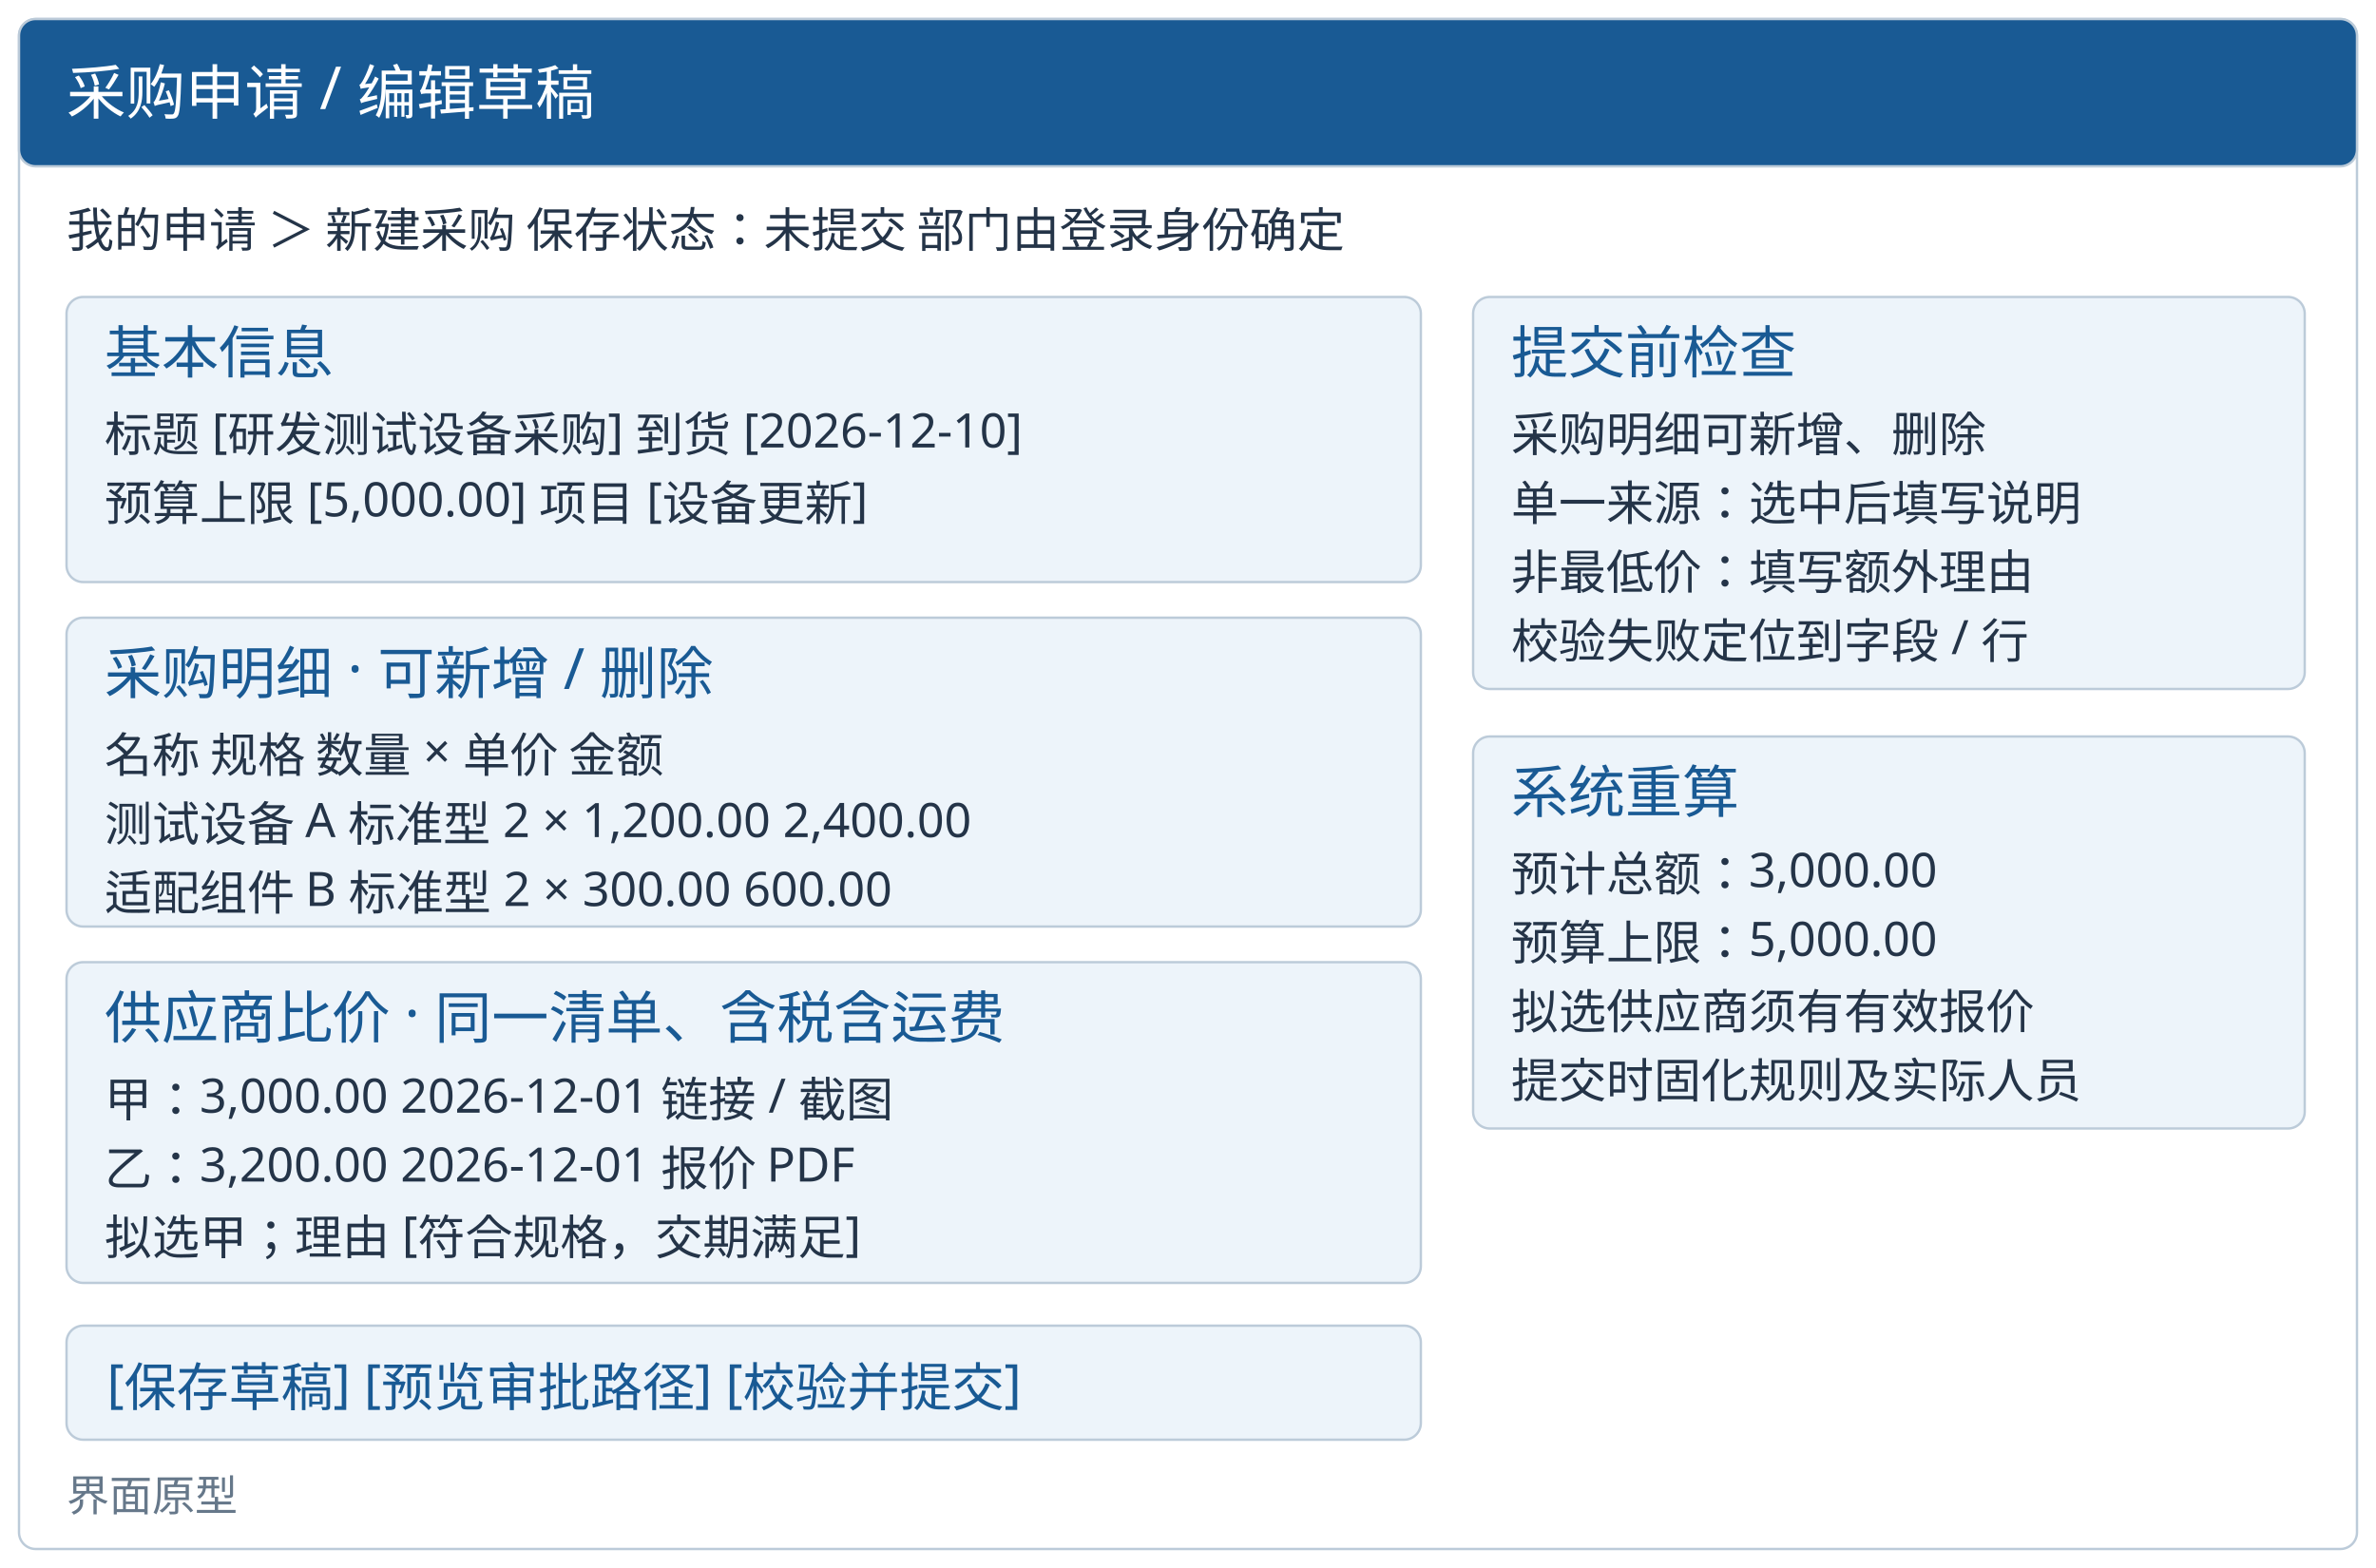
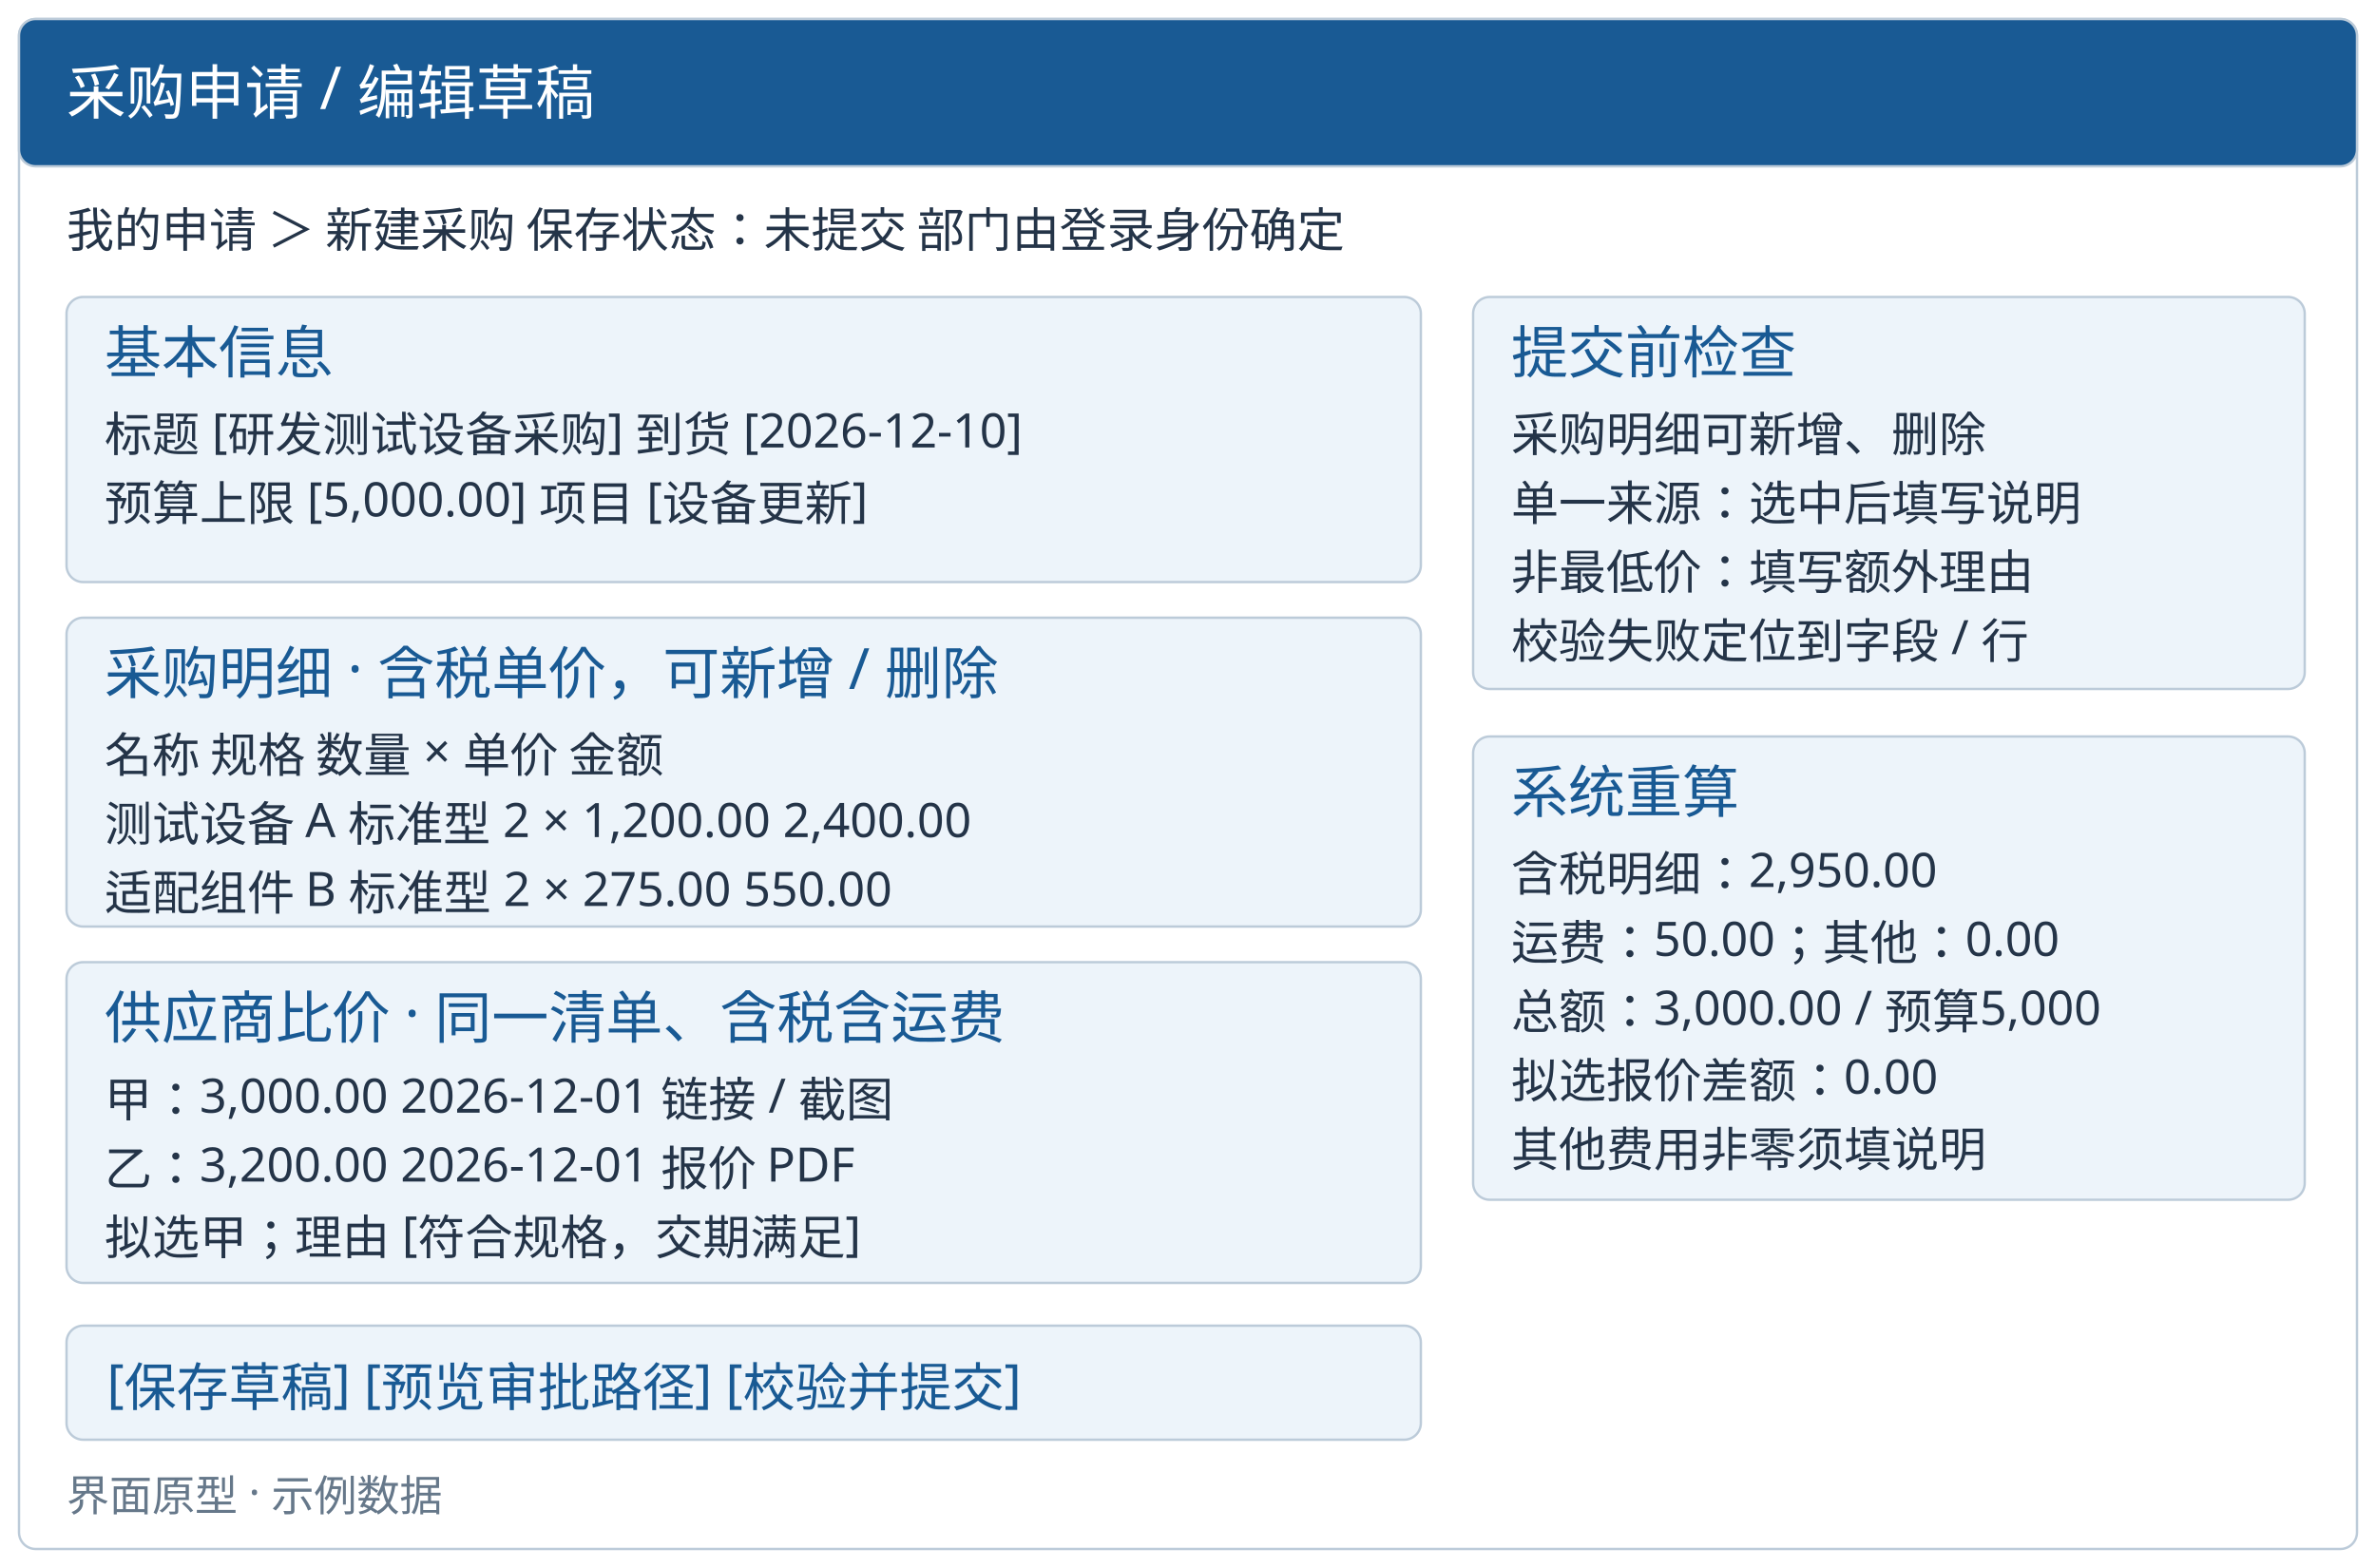
<svg xmlns="http://www.w3.org/2000/svg" width="1000" height="660" viewBox="0 0 1000 660">
  <rect width="100%" height="100%" fill="white" />
  <defs>
    <marker id="arrow" markerWidth="8" markerHeight="8" refX="7" refY="4" orient="auto">
      <path d="M0,0 L8,4 L0,8" fill="#607d98" />
    </marker>
  </defs>
  <rect x="8" y="8" width="984" height="644" rx="7" fill="#ffffff" stroke="#bccbd9" />
  <rect x="8" y="8" width="984" height="62" rx="7" fill="#195a94" stroke="#bccbd9" />
  <text x="28" y="48" font-family="Microsoft YaHei, Noto Sans SC, sans-serif" font-size="25" fill="white">采购申请 / 编辑草稿</text>
  <text x="28" y="104" font-family="Microsoft YaHei, Noto Sans SC, sans-serif" font-size="20" fill="#243448">我的申请  ＞  新建采购      保存状态：未提交      部门由登录身份确定</text>
-   <text x="28" y="636" font-family="Microsoft YaHei, Noto Sans SC, sans-serif" font-size="18" fill="#66788a">界面原型</text>
+   <text x="28" y="636" font-family="Microsoft YaHei, Noto Sans SC, sans-serif" font-size="18" fill="#66788a">界面原型 · 示例数据</text>
  <rect x="28" y="125" width="570" height="120" rx="7" fill="#edf4fa" stroke="#bccbd9" />
  <text x="44" y="157" font-family="Microsoft YaHei, Noto Sans SC, sans-serif" font-size="24" fill="#195a94">基本信息</text>
  <text x="44" y="190" font-family="Microsoft YaHei, Noto Sans SC, sans-serif" font-size="20" fill="#243448">标题 [研发测试设备采购]    到货 [2026-12-10]</text>
  <text x="44" y="219" font-family="Microsoft YaHei, Noto Sans SC, sans-serif" font-size="20" fill="#243448">预算上限 [5,000.00]    项目 [设备更新]</text>
  <rect x="28" y="260" width="570" height="130" rx="7" fill="#edf4fa" stroke="#bccbd9" />
-   <text x="44" y="292" font-family="Microsoft YaHei, Noto Sans SC, sans-serif" font-size="24" fill="#195a94">采购明细 · 可新增 / 删除</text>
+   <text x="44" y="292" font-family="Microsoft YaHei, Noto Sans SC, sans-serif" font-size="24" fill="#195a94">采购明细 · 含税单价，可新增 / 删除</text>
  <text x="44" y="325" font-family="Microsoft YaHei, Noto Sans SC, sans-serif" font-size="20" fill="#243448">名称           规格       数量 × 单价        金额</text>
  <text x="44" y="354" font-family="Microsoft YaHei, Noto Sans SC, sans-serif" font-size="20" fill="#243448">测试设备 A     标准型     2 × 1,200.00     2,400.00</text>
-   <text x="44" y="383" font-family="Microsoft YaHei, Noto Sans SC, sans-serif" font-size="20" fill="#243448">适配组件 B     标准型     2 ×   300.00       600.00</text>
+   <text x="44" y="383" font-family="Microsoft YaHei, Noto Sans SC, sans-serif" font-size="20" fill="#243448">适配组件 B     标准型     2 ×   275.00       550.00</text>
  <rect x="28" y="405" width="570" height="135" rx="7" fill="#edf4fa" stroke="#bccbd9" />
  <text x="44" y="437" font-family="Microsoft YaHei, Noto Sans SC, sans-serif" font-size="24" fill="#195a94">供应商比价 · 同一清单、含税含运费</text>
  <text x="44" y="470" font-family="Microsoft YaHei, Noto Sans SC, sans-serif" font-size="20" fill="#243448">甲：3,000.00   2026-12-01   链接 / 截图</text>
  <text x="44" y="499" font-family="Microsoft YaHei, Noto Sans SC, sans-serif" font-size="20" fill="#243448">乙：3,200.00   2026-12-01   报价 PDF</text>
  <text x="44" y="528" font-family="Microsoft YaHei, Noto Sans SC, sans-serif" font-size="20" fill="#243448">拟选甲；理由 [符合规格，交期满足]</text>
  <rect x="620" y="125" width="350" height="165" rx="7" fill="#edf4fa" stroke="#bccbd9" />
  <text x="636" y="157" font-family="Microsoft YaHei, Noto Sans SC, sans-serif" font-size="24" fill="#195a94">提交前检查</text>
  <text x="636" y="190" font-family="Microsoft YaHei, Noto Sans SC, sans-serif" font-size="20" fill="#243448">采购明细可新增、删除</text>
  <text x="636" y="219" font-family="Microsoft YaHei, Noto Sans SC, sans-serif" font-size="20" fill="#243448">单一来源：选中后填写说明</text>
  <text x="636" y="248" font-family="Microsoft YaHei, Noto Sans SC, sans-serif" font-size="20" fill="#243448">非最低价：填写额外理由</text>
  <text x="636" y="277" font-family="Microsoft YaHei, Noto Sans SC, sans-serif" font-size="20" fill="#243448">校验失败定位到字段 / 行</text>
-   <rect x="620" y="310" width="350" height="165" rx="7" fill="#edf4fa" stroke="#bccbd9" />
+   <rect x="620" y="310" width="350" height="195" rx="7" fill="#edf4fa" stroke="#bccbd9" />
  <text x="636" y="342" font-family="Microsoft YaHei, Noto Sans SC, sans-serif" font-size="24" fill="#195a94">系统重算</text>
-   <text x="636" y="375" font-family="Microsoft YaHei, Noto Sans SC, sans-serif" font-size="20" fill="#243448">预计总额：3,000.00</text>
-   <text x="636" y="404" font-family="Microsoft YaHei, Noto Sans SC, sans-serif" font-size="20" fill="#243448">预算上限：5,000.00</text>
-   <text x="636" y="433" font-family="Microsoft YaHei, Noto Sans SC, sans-serif" font-size="20" fill="#243448">拟选供应商须有有效报价</text>
-   <text x="636" y="462" font-family="Microsoft YaHei, Noto Sans SC, sans-serif" font-size="20" fill="#243448">提交时固化规则及实际人员</text>
+   <text x="636" y="375" font-family="Microsoft YaHei, Noto Sans SC, sans-serif" font-size="20" fill="#243448">含税明细：2,950.00</text>
+   <text x="636" y="404" font-family="Microsoft YaHei, Noto Sans SC, sans-serif" font-size="20" fill="#243448">运费：50.00；其他：0.00</text>
+   <text x="636" y="433" font-family="Microsoft YaHei, Noto Sans SC, sans-serif" font-size="20" fill="#243448">总额：3,000.00 / 预算5,000</text>
+   <text x="636" y="462" font-family="Microsoft YaHei, Noto Sans SC, sans-serif" font-size="20" fill="#243448">拟选报价差额：0.00</text>
+   <text x="636" y="491" font-family="Microsoft YaHei, Noto Sans SC, sans-serif" font-size="20" fill="#243448">其他费用非零须填说明</text>
  <rect x="28" y="558" width="570" height="48" rx="7" fill="#edf4fa" stroke="#bccbd9" />
  <text x="45" y="590" font-family="Microsoft YaHei, Noto Sans SC, sans-serif" font-size="22" fill="#195a94">[保存草稿]     [预览审批路径]     [校验并提交]</text>
</svg>
